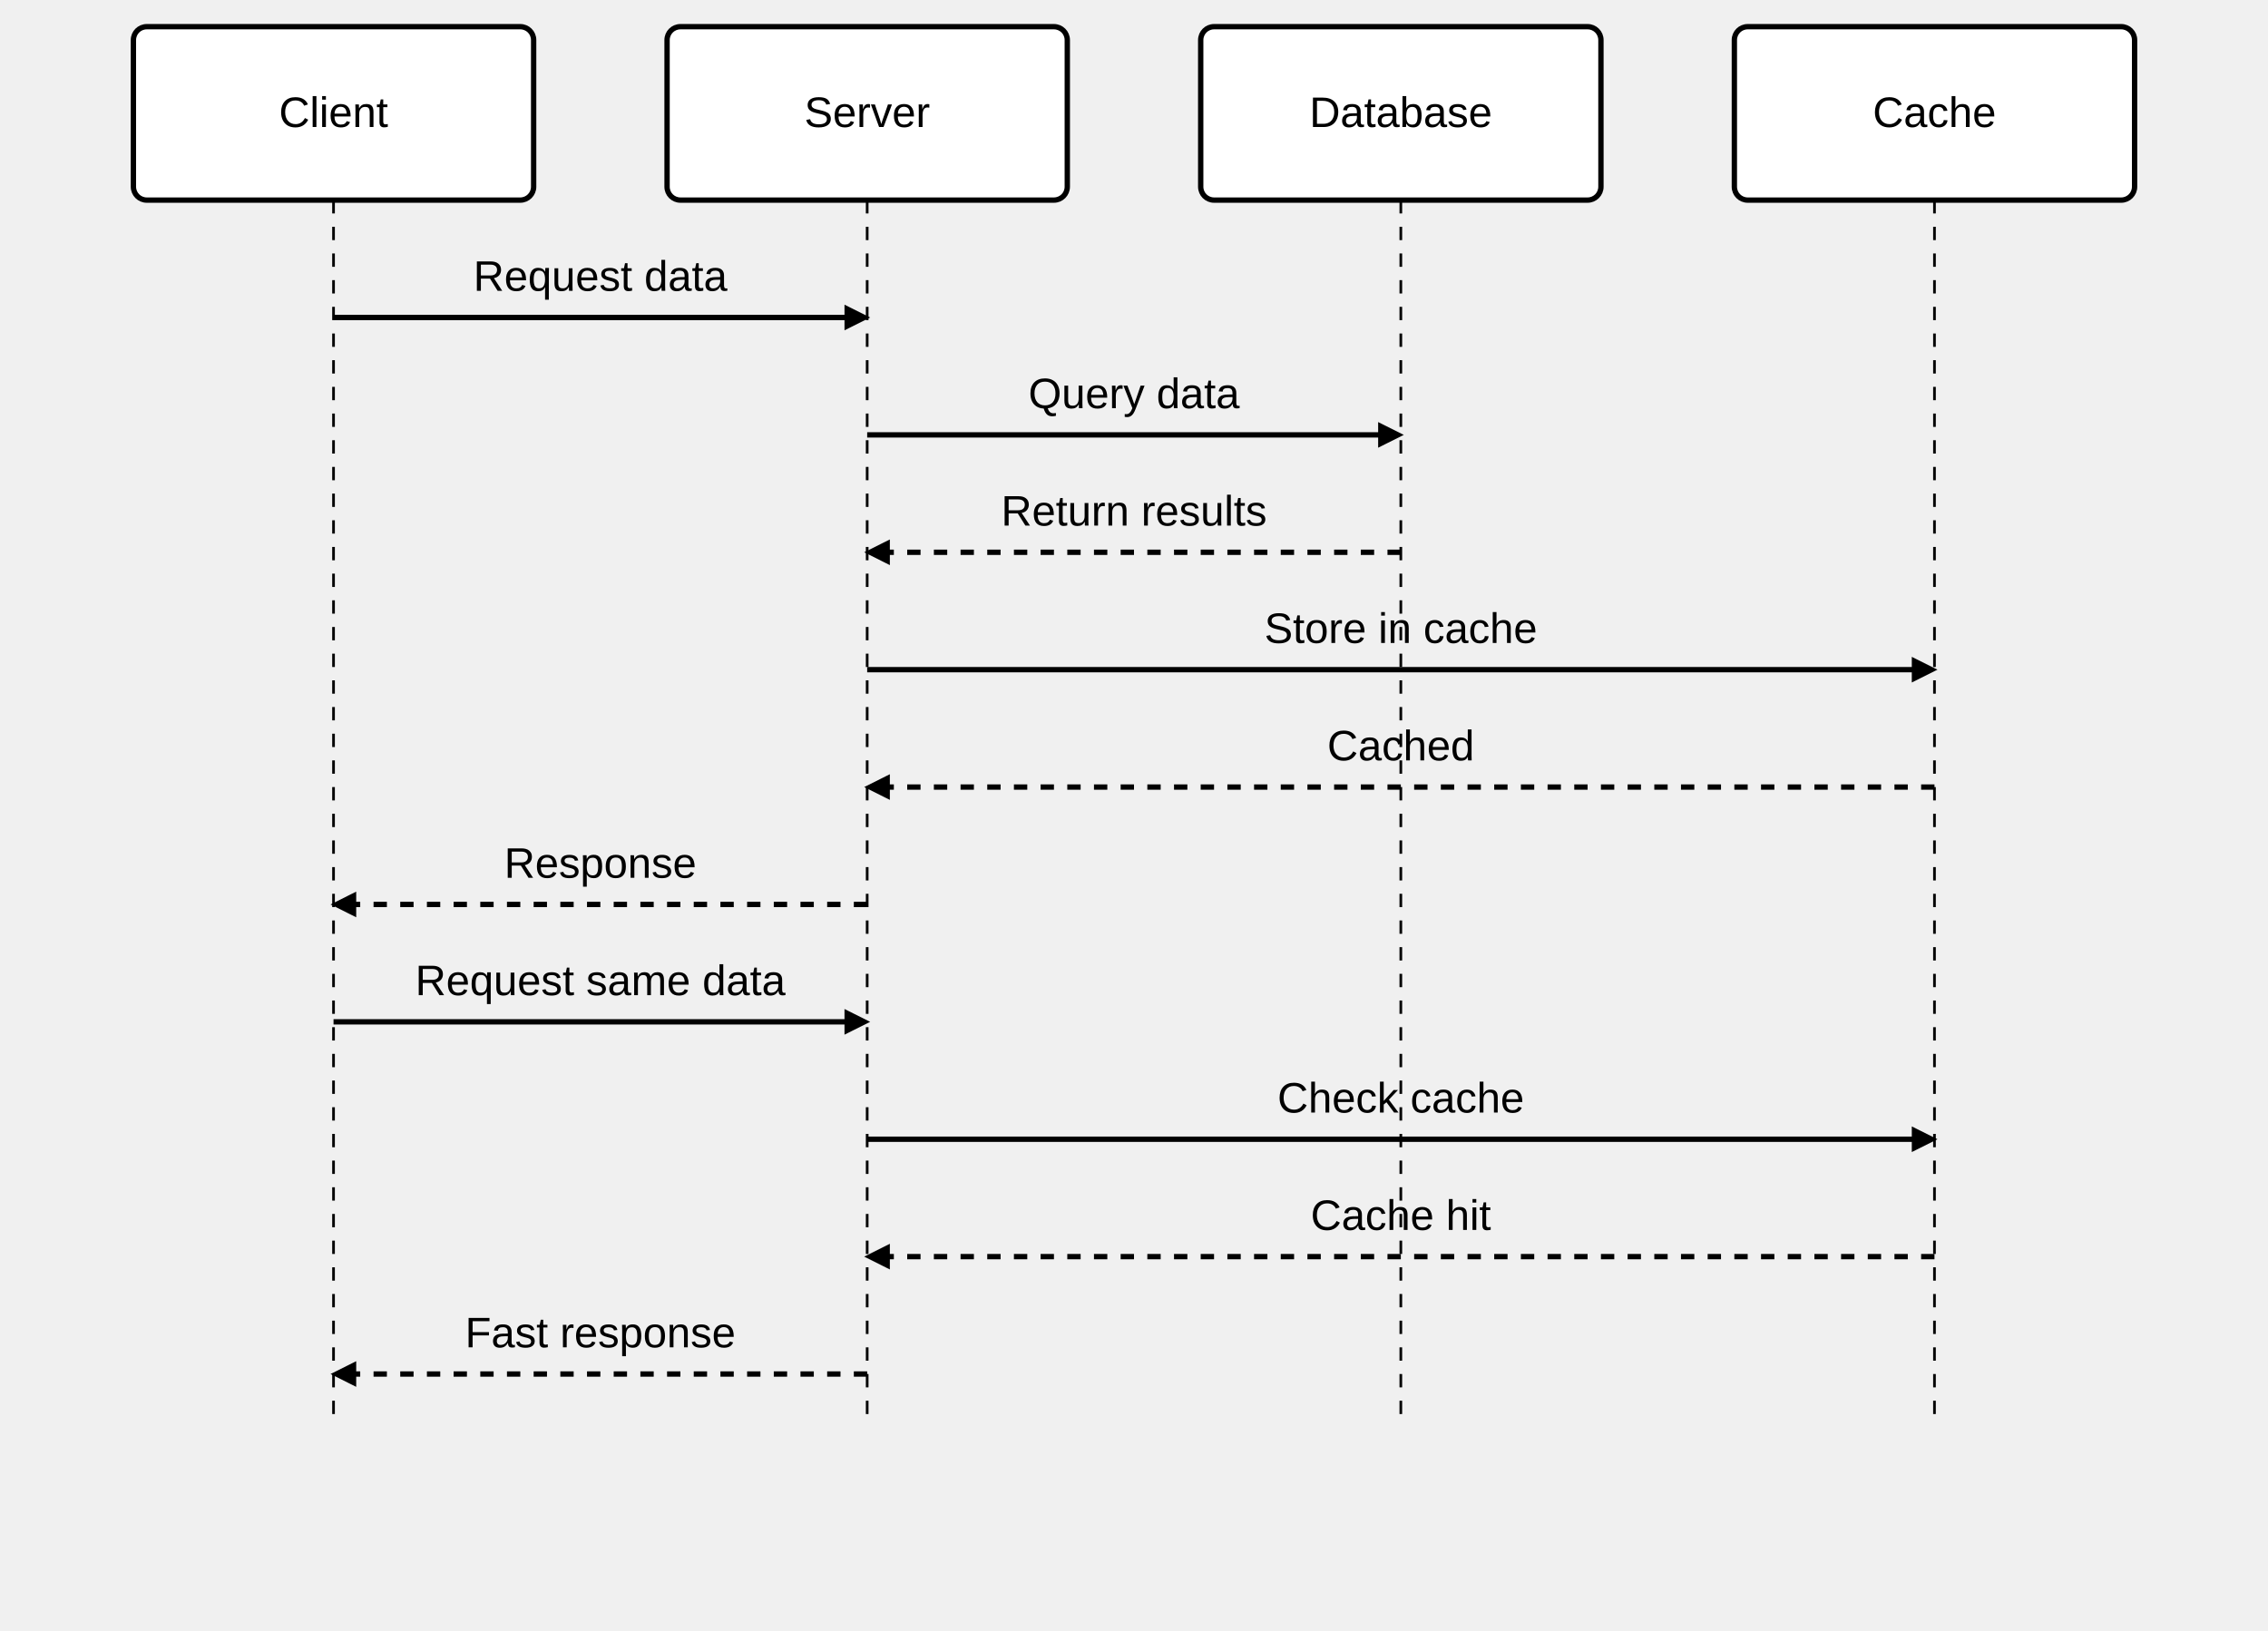
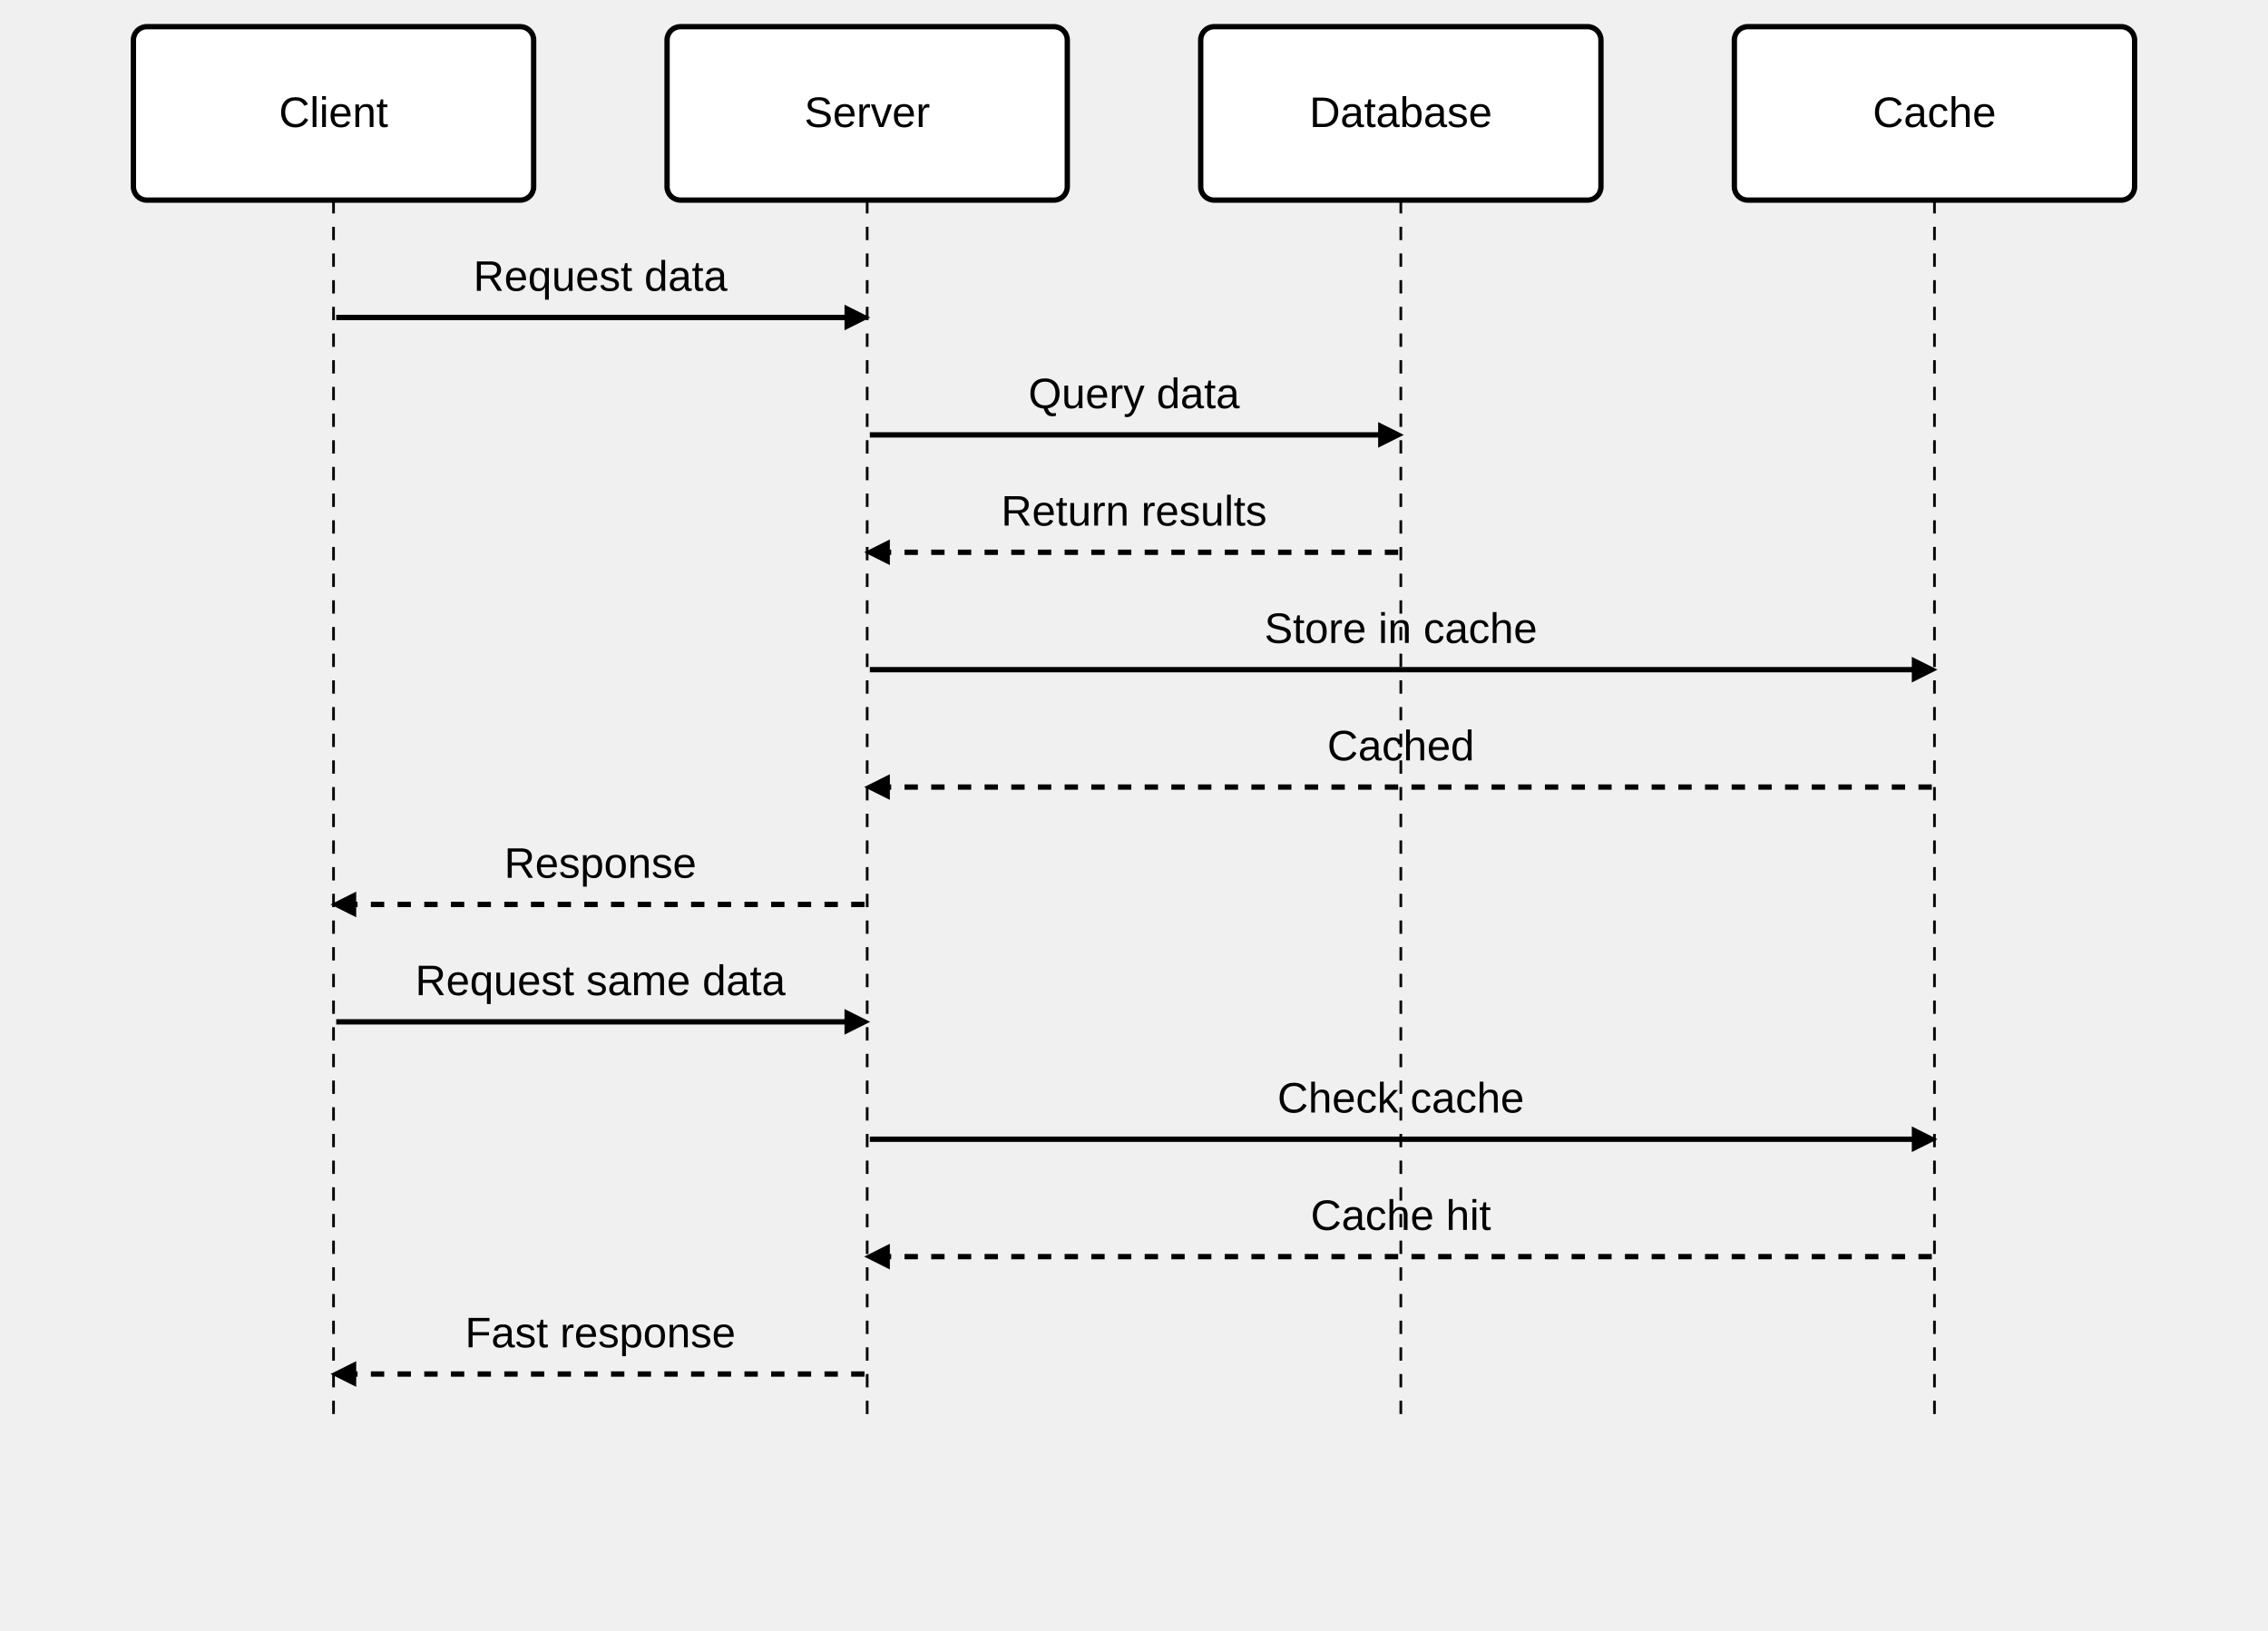
<svg xmlns="http://www.w3.org/2000/svg" width="850.0" height="611.0" viewBox="0 0 850 611" version="1.2" baseProfile="tiny">
  <line stroke="#000000" stroke-width="1" x1="125.0" y1="75.0" x2="125.0" y2="535.0" stroke-dasharray="5,5" />
  <line stroke="#000000" stroke-width="1" x1="325.0" y1="75.0" x2="325.0" y2="535.0" stroke-dasharray="5,5" />
  <line stroke="#000000" stroke-width="1" x1="525.0" y1="75.0" x2="525.0" y2="535.0" stroke-dasharray="5,5" />
  <line stroke="#000000" stroke-width="1" x1="725.0" y1="75.0" x2="725.0" y2="535.0" stroke-dasharray="5,5" />
  <g id="message-0">
-     <line stroke="#000000" stroke-width="2" x1="125.0" y1="119.0" x2="317.0" y2="119.0" />
+     <line stroke="#000000" stroke-width="2" x1="126.0" y1="119.0" x2="317.0" y2="119.0" />
    <polygon fill="#000000" stroke="#000000" points="325,119 317,115 317,123" />
    <text fill="#000000" x="225.0" y="109.0" text-anchor="middle" font-family="Arial, sans-serif" font-size="16">Request data</text>
  </g>
  <g id="message-1">
-     <line stroke="#000000" stroke-width="2" x1="325.0" y1="163.0" x2="517.0" y2="163.0" />
+     <line stroke="#000000" stroke-width="2" x1="326.0" y1="163.0" x2="517.0" y2="163.0" />
    <polygon fill="#000000" stroke="#000000" points="525,163 517,159 517,167" />
    <text fill="#000000" x="425.0" y="153.0" text-anchor="middle" font-family="Arial, sans-serif" font-size="16">Query data</text>
  </g>
  <g id="message-2">
-     <line stroke="#000000" stroke-width="2" x1="525.0" y1="207.0" x2="333.0" y2="207.0" stroke-dasharray="5,5" />
+     <line stroke="#000000" stroke-width="2" x1="524.0" y1="207.0" x2="333.0" y2="207.0" stroke-dasharray="5,5" />
    <polygon fill="#000000" stroke="#000000" points="325,207 333,203 333,211" />
    <text fill="#000000" x="425.0" y="197.0" text-anchor="middle" font-family="Arial, sans-serif" font-size="16">Return results</text>
  </g>
  <g id="message-3">
-     <line stroke="#000000" stroke-width="2" x1="325.0" y1="251.0" x2="717.0" y2="251.0" />
+     <line stroke="#000000" stroke-width="2" x1="326.0" y1="251.0" x2="717.0" y2="251.0" />
    <polygon fill="#000000" stroke="#000000" points="725,251 717,247 717,255" />
    <text fill="#000000" x="525.0" y="241.0" text-anchor="middle" font-family="Arial, sans-serif" font-size="16">Store in cache</text>
  </g>
  <g id="message-4">
-     <line stroke="#000000" stroke-width="2" x1="725.0" y1="295.0" x2="333.0" y2="295.0" stroke-dasharray="5,5" />
+     <line stroke="#000000" stroke-width="2" x1="724.0" y1="295.0" x2="333.0" y2="295.0" stroke-dasharray="5,5" />
    <polygon fill="#000000" stroke="#000000" points="325,295 333,291 333,299" />
    <text fill="#000000" x="525.0" y="285.0" text-anchor="middle" font-family="Arial, sans-serif" font-size="16">Cached</text>
  </g>
  <g id="message-5">
-     <line stroke="#000000" stroke-width="2" x1="325.0" y1="339.0" x2="133.0" y2="339.0" stroke-dasharray="5,5" />
+     <line stroke="#000000" stroke-width="2" x1="324.0" y1="339.0" x2="133.0" y2="339.0" stroke-dasharray="5,5" />
    <polygon fill="#000000" stroke="#000000" points="125,339 133,335 133,343" />
    <text fill="#000000" x="225.0" y="329.0" text-anchor="middle" font-family="Arial, sans-serif" font-size="16">Response</text>
  </g>
  <g id="message-6">
-     <line stroke="#000000" stroke-width="2" x1="125.0" y1="383.0" x2="317.0" y2="383.0" />
+     <line stroke="#000000" stroke-width="2" x1="126.0" y1="383.0" x2="317.0" y2="383.0" />
    <polygon fill="#000000" stroke="#000000" points="325,383 317,379 317,387" />
    <text fill="#000000" x="225.0" y="373.0" text-anchor="middle" font-family="Arial, sans-serif" font-size="16">Request same data</text>
  </g>
  <g id="message-7">
-     <line stroke="#000000" stroke-width="2" x1="325.0" y1="427.0" x2="717.0" y2="427.0" />
+     <line stroke="#000000" stroke-width="2" x1="326.0" y1="427.0" x2="717.0" y2="427.0" />
    <polygon fill="#000000" stroke="#000000" points="725,427 717,423 717,431" />
    <text fill="#000000" x="525.0" y="417.0" text-anchor="middle" font-family="Arial, sans-serif" font-size="16">Check cache</text>
  </g>
  <g id="message-8">
-     <line stroke="#000000" stroke-width="2" x1="725.0" y1="471.0" x2="333.0" y2="471.0" stroke-dasharray="5,5" />
+     <line stroke="#000000" stroke-width="2" x1="724.0" y1="471.0" x2="333.0" y2="471.0" stroke-dasharray="5,5" />
    <polygon fill="#000000" stroke="#000000" points="325,471 333,467 333,475" />
    <text fill="#000000" x="525.0" y="461.0" text-anchor="middle" font-family="Arial, sans-serif" font-size="16">Cache hit</text>
  </g>
  <g id="message-9">
-     <line stroke="#000000" stroke-width="2" x1="325.0" y1="515.0" x2="133.0" y2="515.0" stroke-dasharray="5,5" />
+     <line stroke="#000000" stroke-width="2" x1="324.0" y1="515.0" x2="133.0" y2="515.0" stroke-dasharray="5,5" />
    <polygon fill="#000000" stroke="#000000" points="125,515 133,511 133,519" />
    <text fill="#000000" x="225.0" y="505.0" text-anchor="middle" font-family="Arial, sans-serif" font-size="16">Fast response</text>
  </g>
  <g id="participant-Client">
    <rect fill="#ffffff" stroke="#000000" stroke-width="2" x="50.0" y="10.0" width="150.0" height="65.0" rx="5.0" ry="5.0" />
    <text fill="#000000" x="125.0" y="47.6" text-anchor="middle" font-family="Arial, sans-serif" font-size="16">Client</text>
  </g>
  <g id="participant-Server">
    <rect fill="#ffffff" stroke="#000000" stroke-width="2" x="250.0" y="10.0" width="150.0" height="65.0" rx="5.0" ry="5.0" />
    <text fill="#000000" x="325.0" y="47.6" text-anchor="middle" font-family="Arial, sans-serif" font-size="16">Server</text>
  </g>
  <g id="participant-Database">
    <rect fill="#ffffff" stroke="#000000" stroke-width="2" x="450.0" y="10.0" width="150.0" height="65.0" rx="5.0" ry="5.0" />
    <text fill="#000000" x="525.0" y="47.6" text-anchor="middle" font-family="Arial, sans-serif" font-size="16">Database</text>
  </g>
  <g id="participant-Cache">
    <rect fill="#ffffff" stroke="#000000" stroke-width="2" x="650.0" y="10.0" width="150.0" height="65.0" rx="5.0" ry="5.0" />
    <text fill="#000000" x="725.0" y="47.6" text-anchor="middle" font-family="Arial, sans-serif" font-size="16">Cache</text>
  </g>
</svg>
